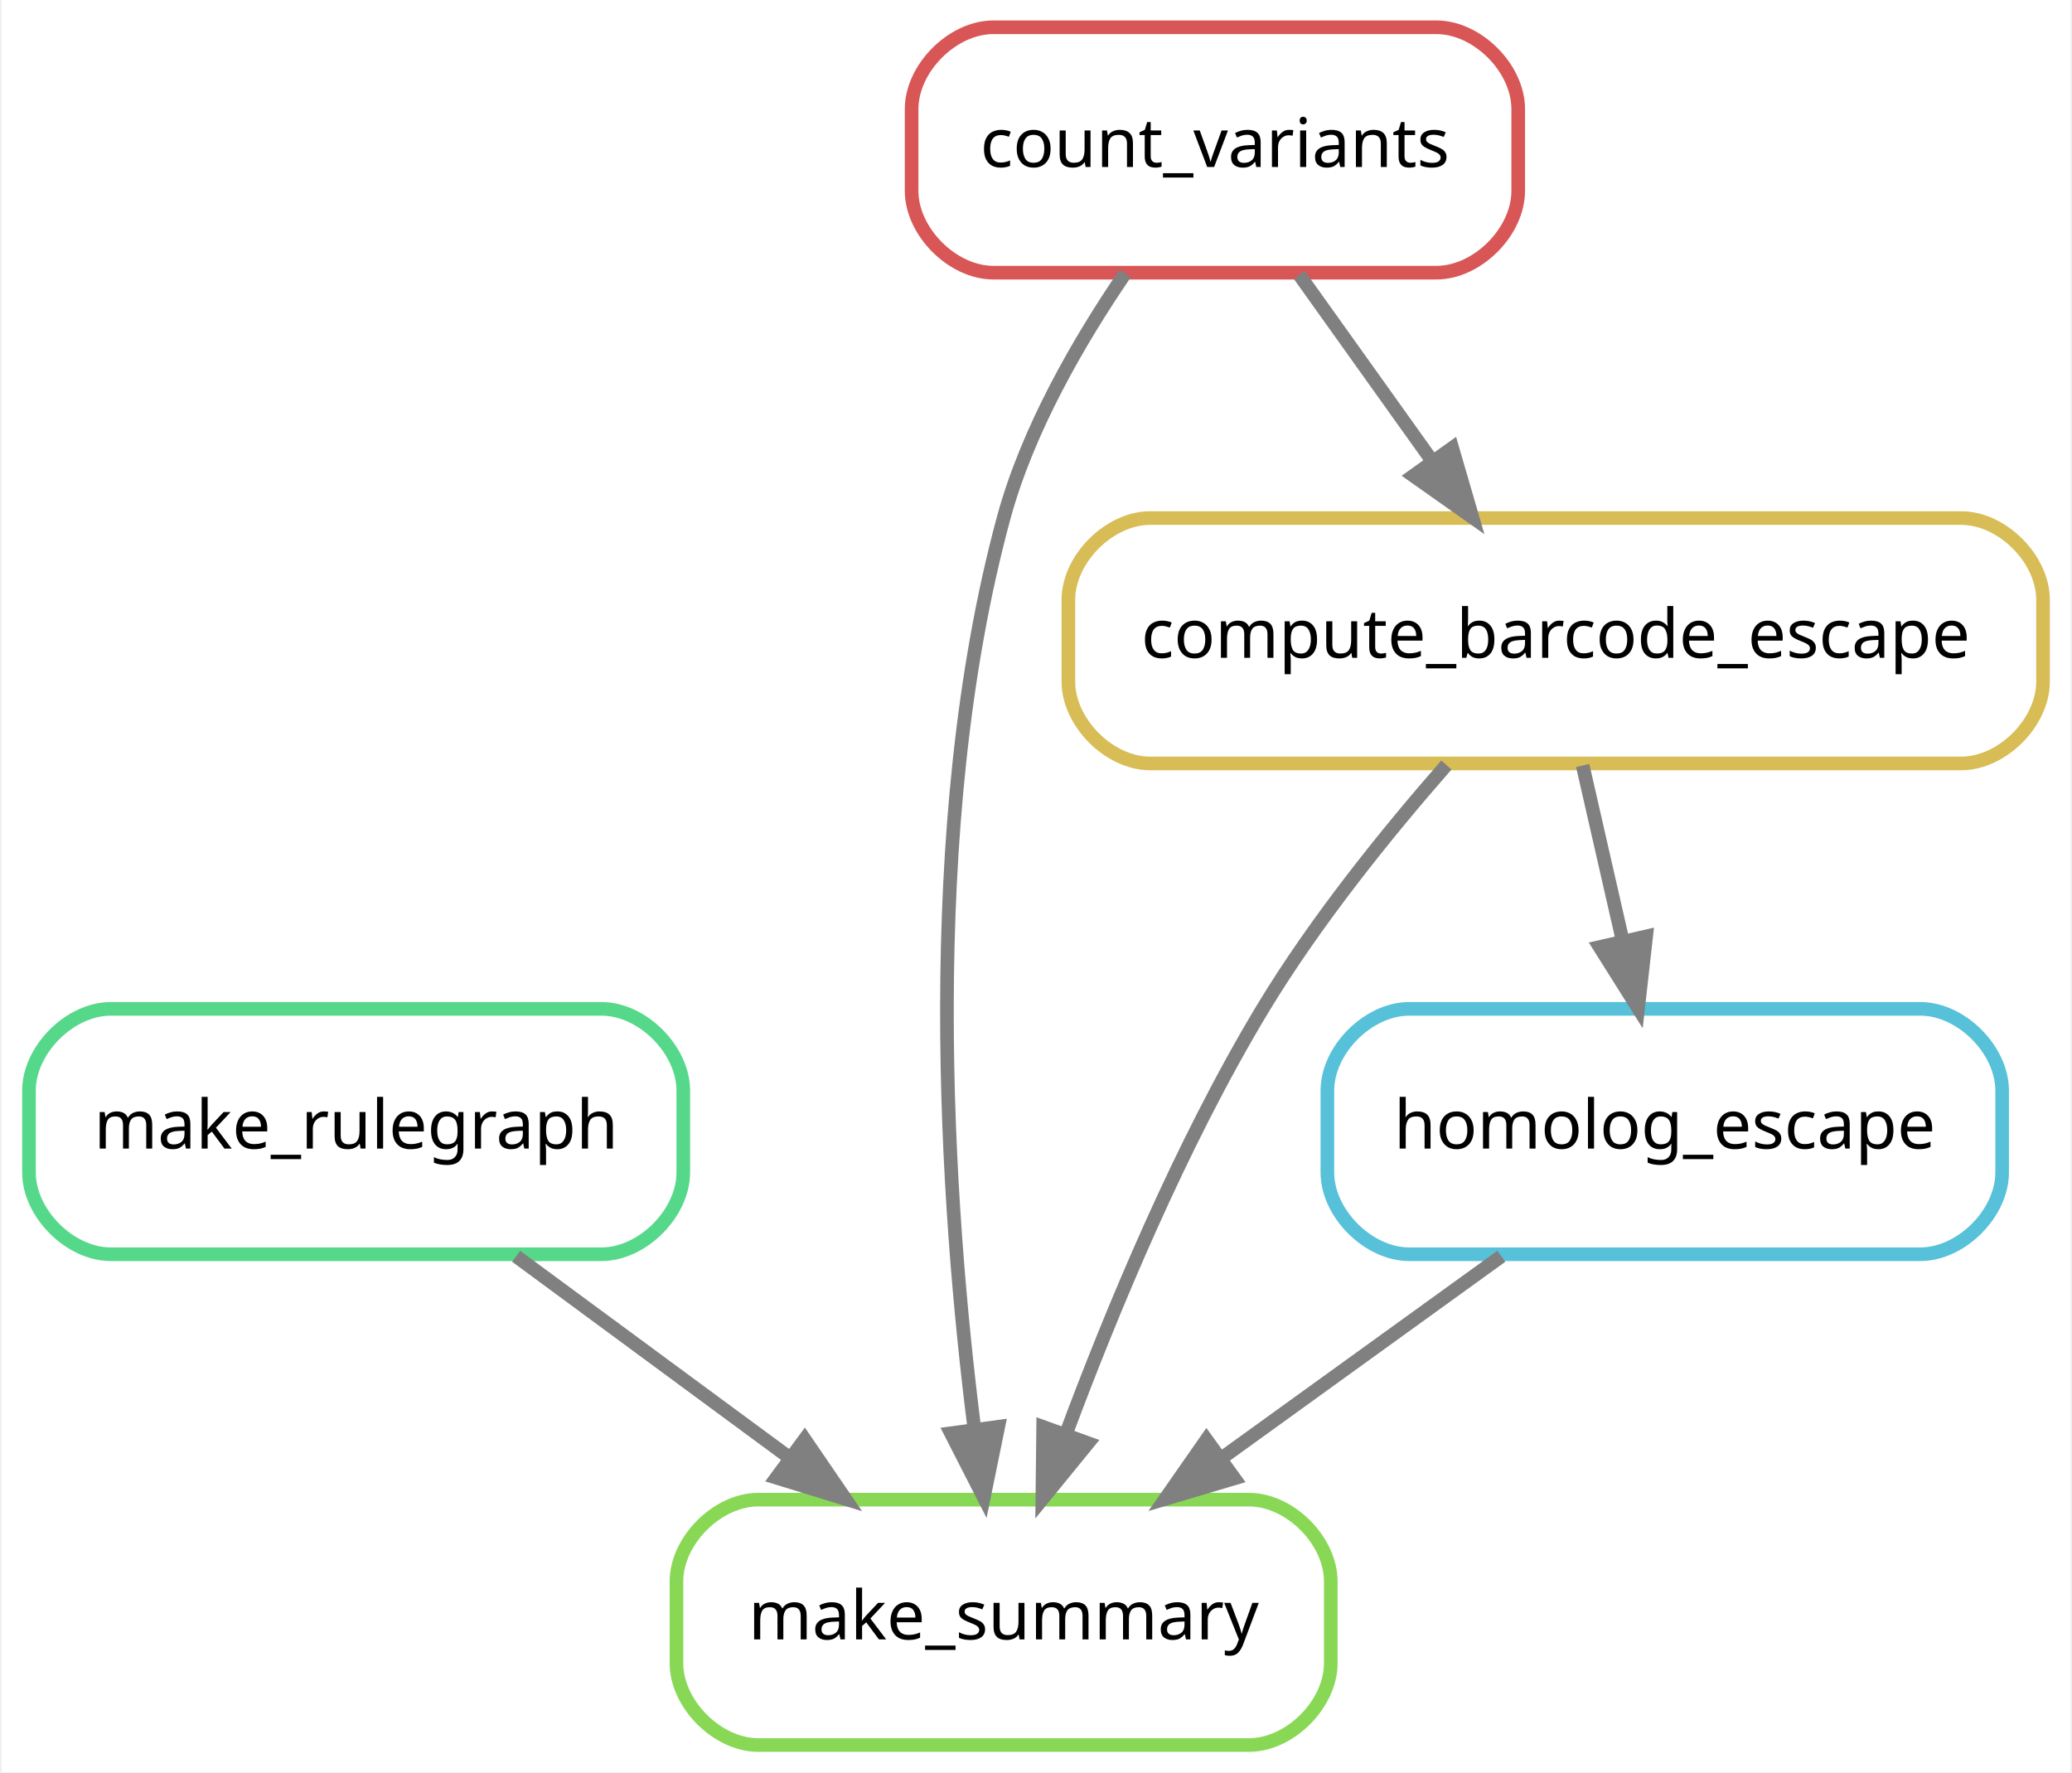
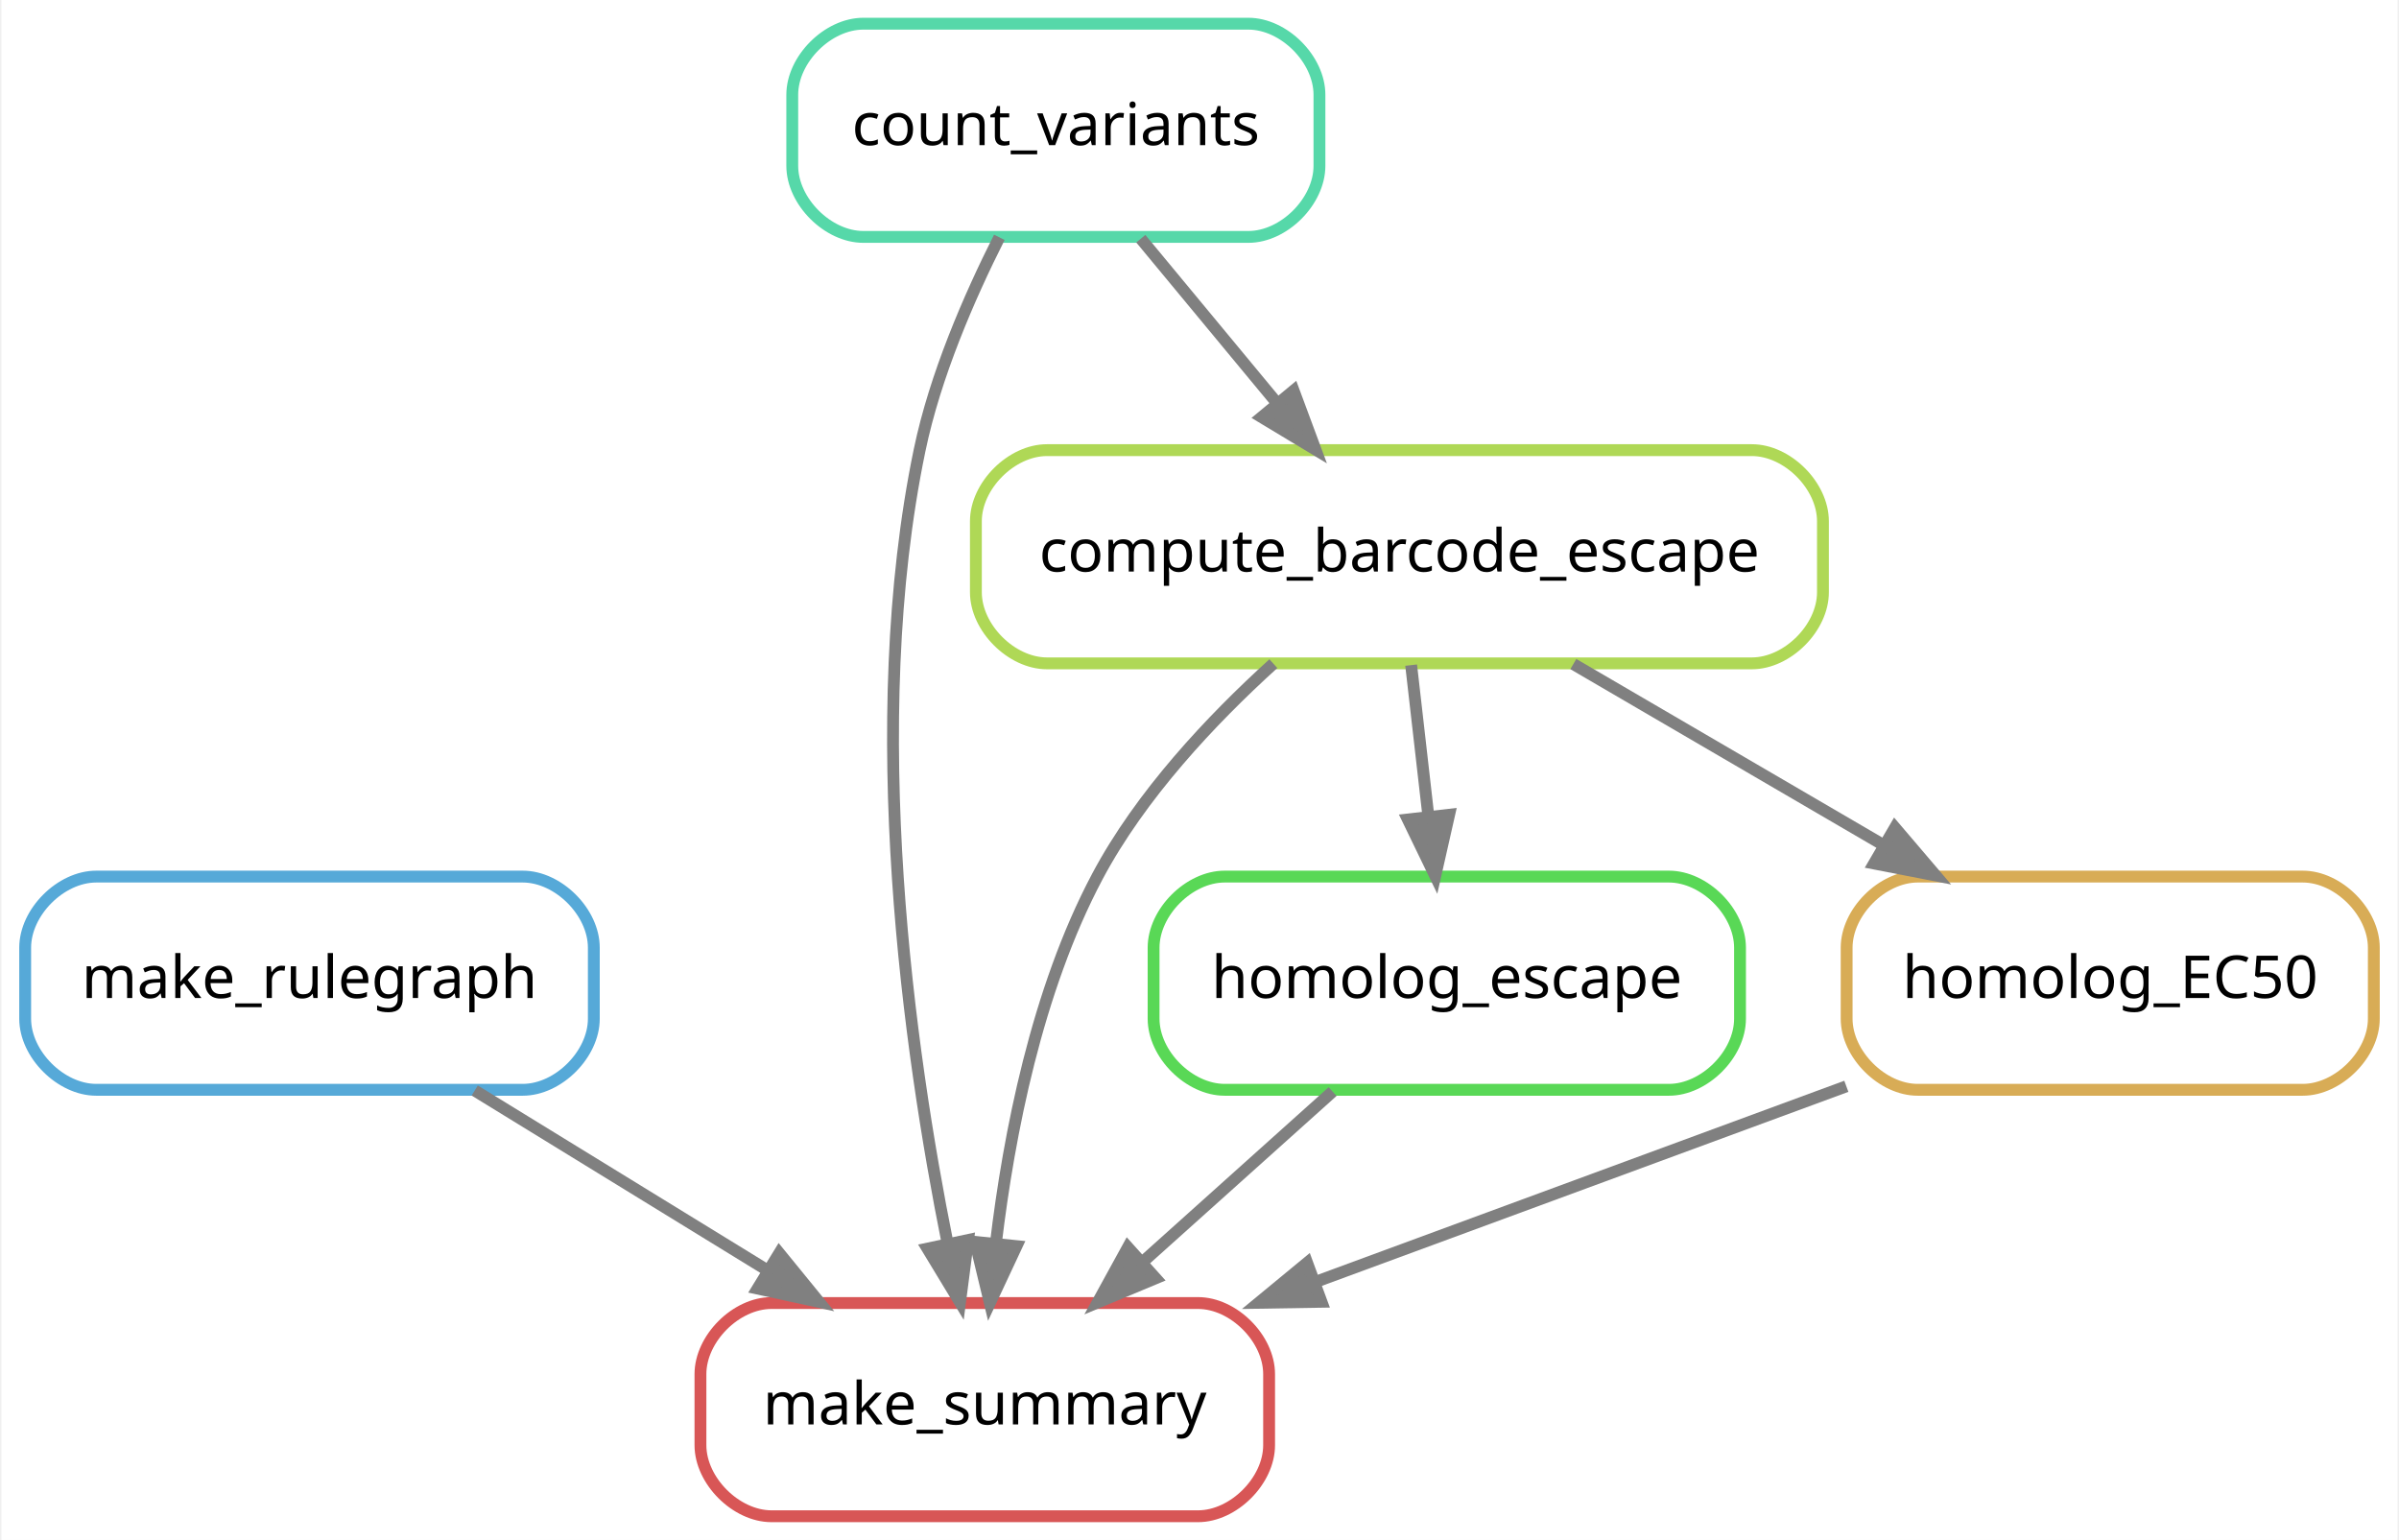
- <svg xmlns="http://www.w3.org/2000/svg" width="304pt" height="260pt" viewBox="0.00 0.00 303.50 260.00">
+ <svg xmlns="http://www.w3.org/2000/svg" width="405pt" height="260pt" viewBox="0.00 0.00 404.50 260.00">
  <g id="graph0" class="graph" transform="scale(1 1) rotate(0) translate(4 256)">
-     <polygon fill="white" stroke="transparent" points="-4,4 -4,-256 299.5,-256 299.5,4 -4,4" />
+     <polygon fill="white" stroke="transparent" points="-4,4 -4,-256 400.5,-256 400.5,4 -4,4" />
    <g id="node1" class="node">
-       <path fill="none" stroke="#88d856" stroke-width="2" d="M179,-36C179,-36 107,-36 107,-36 101,-36 95,-30 95,-24 95,-24 95,-12 95,-12 95,-6 101,0 107,0 107,0 179,0 179,0 185,0 191,-6 191,-12 191,-12 191,-24 191,-24 191,-30 185,-36 179,-36" />
-       <text text-anchor="middle" x="143" y="-15.5" font-family="sans" font-size="10.00">make_summary</text>
+       <path fill="none" stroke="#d85656" stroke-width="2" d="M198,-36C198,-36 126,-36 126,-36 120,-36 114,-30 114,-24 114,-24 114,-12 114,-12 114,-6 120,0 126,0 126,0 198,0 198,0 204,0 210,-6 210,-12 210,-12 210,-24 210,-24 210,-30 204,-36 198,-36" />
+       <text text-anchor="middle" x="162" y="-15.5" font-family="sans" font-size="10.00">make_summary</text>
    </g>
    <g id="node2" class="node">
-       <path fill="none" stroke="#56d88a" stroke-width="2" d="M84,-108C84,-108 12,-108 12,-108 6,-108 0,-102 0,-96 0,-96 0,-84 0,-84 0,-78 6,-72 12,-72 12,-72 84,-72 84,-72 90,-72 96,-78 96,-84 96,-84 96,-96 96,-96 96,-102 90,-108 84,-108" />
+       <path fill="none" stroke="#56a9d8" stroke-width="2" d="M84,-108C84,-108 12,-108 12,-108 6,-108 0,-102 0,-96 0,-96 0,-84 0,-84 0,-78 6,-72 12,-72 12,-72 84,-72 84,-72 90,-72 96,-78 96,-84 96,-84 96,-96 96,-96 96,-102 90,-108 84,-108" />
      <text text-anchor="middle" x="48" y="-87.5" font-family="sans" font-size="10.00">make_rulegraph</text>
    </g>
-     <g id="edge4" class="edge">
-       <path fill="none" stroke="grey" stroke-width="2" d="M71.48,-71.7C83.56,-62.8 98.45,-51.82 111.52,-42.2" />
-       <polygon fill="grey" stroke="grey" stroke-width="2" points="113.81,-44.85 119.79,-36.1 109.66,-39.22 113.81,-44.85" />
+     <g id="edge5" class="edge">
+       <path fill="none" stroke="grey" stroke-width="2" d="M75.89,-71.88C90.79,-62.72 109.33,-51.34 125.38,-41.48" />
+       <polygon fill="grey" stroke="grey" stroke-width="2" points="127.31,-44.41 134.01,-36.19 123.65,-38.44 127.31,-44.41" />
    </g>
    <g id="node3" class="node">
-       <path fill="none" stroke="#d85656" stroke-width="2" d="M206.5,-252C206.5,-252 141.5,-252 141.5,-252 135.5,-252 129.5,-246 129.5,-240 129.5,-240 129.5,-228 129.5,-228 129.5,-222 135.5,-216 141.5,-216 141.5,-216 206.5,-216 206.5,-216 212.5,-216 218.5,-222 218.5,-228 218.5,-228 218.5,-240 218.5,-240 218.5,-246 212.5,-252 206.5,-252" />
+       <path fill="none" stroke="#56d8a9" stroke-width="2" d="M206.5,-252C206.5,-252 141.5,-252 141.5,-252 135.5,-252 129.5,-246 129.5,-240 129.5,-240 129.5,-228 129.5,-228 129.5,-222 135.5,-216 141.5,-216 141.5,-216 206.5,-216 206.5,-216 212.5,-216 218.5,-222 218.5,-228 218.5,-228 218.5,-240 218.5,-240 218.5,-246 212.5,-252 206.5,-252" />
      <text text-anchor="middle" x="174" y="-231.5" font-family="sans" font-size="10.00">count_variants</text>
    </g>
-     <g id="edge1" class="edge">
-       <path fill="none" stroke="grey" stroke-width="2" d="M160.85,-215.91C154.08,-206.01 146.51,-192.96 143,-180 130.65,-134.43 134.6,-78.91 138.71,-46.4" />
-       <polygon fill="grey" stroke="grey" stroke-width="2" points="142.21,-46.69 140.09,-36.31 135.27,-45.74 142.21,-46.69" />
+     <g id="edge4" class="edge">
+       <path fill="none" stroke="grey" stroke-width="2" d="M164.46,-215.93C159.36,-205.82 153.61,-192.57 151,-180 141.38,-133.67 149.24,-78.39 155.71,-46.14" />
+       <polygon fill="grey" stroke="grey" stroke-width="2" points="159.18,-46.64 157.82,-36.13 152.33,-45.19 159.18,-46.64" />
    </g>
    <g id="node4" class="node">
-       <path fill="none" stroke="#d8bc56" stroke-width="2" d="M283.5,-180C283.5,-180 164.5,-180 164.5,-180 158.5,-180 152.5,-174 152.5,-168 152.5,-168 152.5,-156 152.5,-156 152.5,-150 158.5,-144 164.5,-144 164.5,-144 283.5,-144 283.5,-144 289.5,-144 295.5,-150 295.5,-156 295.5,-156 295.5,-168 295.5,-168 295.5,-174 289.5,-180 283.5,-180" />
-       <text text-anchor="middle" x="224" y="-159.5" font-family="sans" font-size="10.00">compute_barcode_escape</text>
+       <path fill="none" stroke="#afd856" stroke-width="2" d="M291.5,-180C291.5,-180 172.5,-180 172.5,-180 166.5,-180 160.5,-174 160.5,-168 160.5,-168 160.5,-156 160.5,-156 160.5,-150 166.5,-144 172.5,-144 172.5,-144 291.5,-144 291.5,-144 297.5,-144 303.5,-150 303.5,-156 303.5,-156 303.5,-168 303.5,-168 303.5,-174 297.5,-180 291.5,-180" />
+       <text text-anchor="middle" x="232" y="-159.5" font-family="sans" font-size="10.00">compute_barcode_escape</text>
    </g>
-     <g id="edge5" class="edge">
-       <path fill="none" stroke="grey" stroke-width="2" d="M186.36,-215.7C192.23,-207.47 199.37,-197.48 205.84,-188.42" />
-       <polygon fill="grey" stroke="grey" stroke-width="2" points="208.82,-190.28 211.78,-180.1 203.12,-186.21 208.82,-190.28" />
+     <g id="edge6" class="edge">
+       <path fill="none" stroke="grey" stroke-width="2" d="M188.34,-215.7C195.29,-207.3 203.77,-197.07 211.4,-187.86" />
+       <polygon fill="grey" stroke="grey" stroke-width="2" points="214.14,-190.04 217.83,-180.1 208.75,-185.57 214.14,-190.04" />
    </g>
    <g id="edge2" class="edge">
-       <path fill="none" stroke="grey" stroke-width="2" d="M207.96,-143.77C199.25,-133.82 188.71,-120.79 181,-108 169,-88.09 158.87,-63.7 152.09,-45.49" />
-       <polygon fill="grey" stroke="grey" stroke-width="2" points="155.38,-44.29 148.68,-36.08 148.8,-46.67 155.38,-44.29" />
+       <path fill="none" stroke="grey" stroke-width="2" d="M210.72,-143.95C200.23,-134.44 188.31,-121.76 181,-108 170.78,-88.75 166.06,-64.41 163.87,-46.05" />
+       <polygon fill="grey" stroke="grey" stroke-width="2" points="167.35,-45.61 162.86,-36.01 160.38,-46.32 167.35,-45.61" />
    </g>
    <g id="node5" class="node">
-       <path fill="none" stroke="#56c1d8" stroke-width="2" d="M277.5,-108C277.5,-108 202.5,-108 202.5,-108 196.5,-108 190.5,-102 190.5,-96 190.5,-96 190.5,-84 190.5,-84 190.5,-78 196.5,-72 202.5,-72 202.5,-72 277.5,-72 277.5,-72 283.5,-72 289.5,-78 289.5,-84 289.5,-84 289.5,-96 289.5,-96 289.5,-102 283.5,-108 277.5,-108" />
+       <path fill="none" stroke="#59d856" stroke-width="2" d="M277.5,-108C277.5,-108 202.5,-108 202.5,-108 196.5,-108 190.5,-102 190.5,-96 190.5,-96 190.5,-84 190.5,-84 190.5,-78 196.5,-72 202.5,-72 202.5,-72 277.5,-72 277.5,-72 283.5,-72 289.5,-78 289.5,-84 289.5,-84 289.5,-96 289.5,-96 289.5,-102 283.5,-108 277.5,-108" />
      <text text-anchor="middle" x="240" y="-87.5" font-family="sans" font-size="10.00">homolog_escape</text>
    </g>
-     <g id="edge6" class="edge">
-       <path fill="none" stroke="grey" stroke-width="2" d="M227.96,-143.7C229.72,-135.98 231.84,-126.71 233.8,-118.11" />
-       <polygon fill="grey" stroke="grey" stroke-width="2" points="237.27,-118.63 236.09,-108.1 230.45,-117.07 237.27,-118.63" />
+     <g id="edge7" class="edge">
+       <path fill="none" stroke="grey" stroke-width="2" d="M233.98,-143.7C234.86,-135.98 235.92,-126.71 236.9,-118.11" />
+       <polygon fill="grey" stroke="grey" stroke-width="2" points="240.39,-118.44 238.05,-108.1 233.43,-117.64 240.39,-118.44" />
+     </g>
+     <g id="node6" class="node">
+       <path fill="none" stroke="#d8ac56" stroke-width="2" d="M384.5,-108C384.5,-108 319.5,-108 319.5,-108 313.5,-108 307.5,-102 307.5,-96 307.5,-96 307.5,-84 307.5,-84 307.5,-78 313.5,-72 319.5,-72 319.5,-72 384.5,-72 384.5,-72 390.5,-72 396.5,-78 396.5,-84 396.5,-84 396.5,-96 396.5,-96 396.5,-102 390.5,-108 384.5,-108" />
+       <text text-anchor="middle" x="352" y="-87.5" font-family="sans" font-size="10.00">homolog_EC50</text>
+     </g>
+     <g id="edge8" class="edge">
+       <path fill="none" stroke="grey" stroke-width="2" d="M261.36,-143.88C277.05,-134.72 296.56,-123.34 313.45,-113.48" />
+       <polygon fill="grey" stroke="grey" stroke-width="2" points="315.66,-116.25 322.53,-108.19 312.13,-110.21 315.66,-116.25" />
    </g>
    <g id="edge3" class="edge">
-       <path fill="none" stroke="grey" stroke-width="2" d="M216.02,-71.7C203.69,-62.8 188.48,-51.82 175.15,-42.2" />
-       <polygon fill="grey" stroke="grey" stroke-width="2" points="176.86,-39.12 166.7,-36.1 172.76,-44.79 176.86,-39.12" />
+       <path fill="none" stroke="grey" stroke-width="2" d="M220.72,-71.7C211.08,-63.05 199.27,-52.45 188.77,-43.03" />
+       <polygon fill="grey" stroke="grey" stroke-width="2" points="190.84,-40.18 181.06,-36.1 186.16,-45.39 190.84,-40.18" />
+     </g>
+     <g id="edge1" class="edge">
+       <path fill="none" stroke="grey" stroke-width="2" d="M307.45,-72.59C280.65,-62.71 246.3,-50.06 217.71,-39.52" />
+       <polygon fill="grey" stroke="grey" stroke-width="2" points="218.84,-36.21 208.25,-36.04 216.42,-42.78 218.84,-36.21" />
    </g>
  </g>
</svg>
